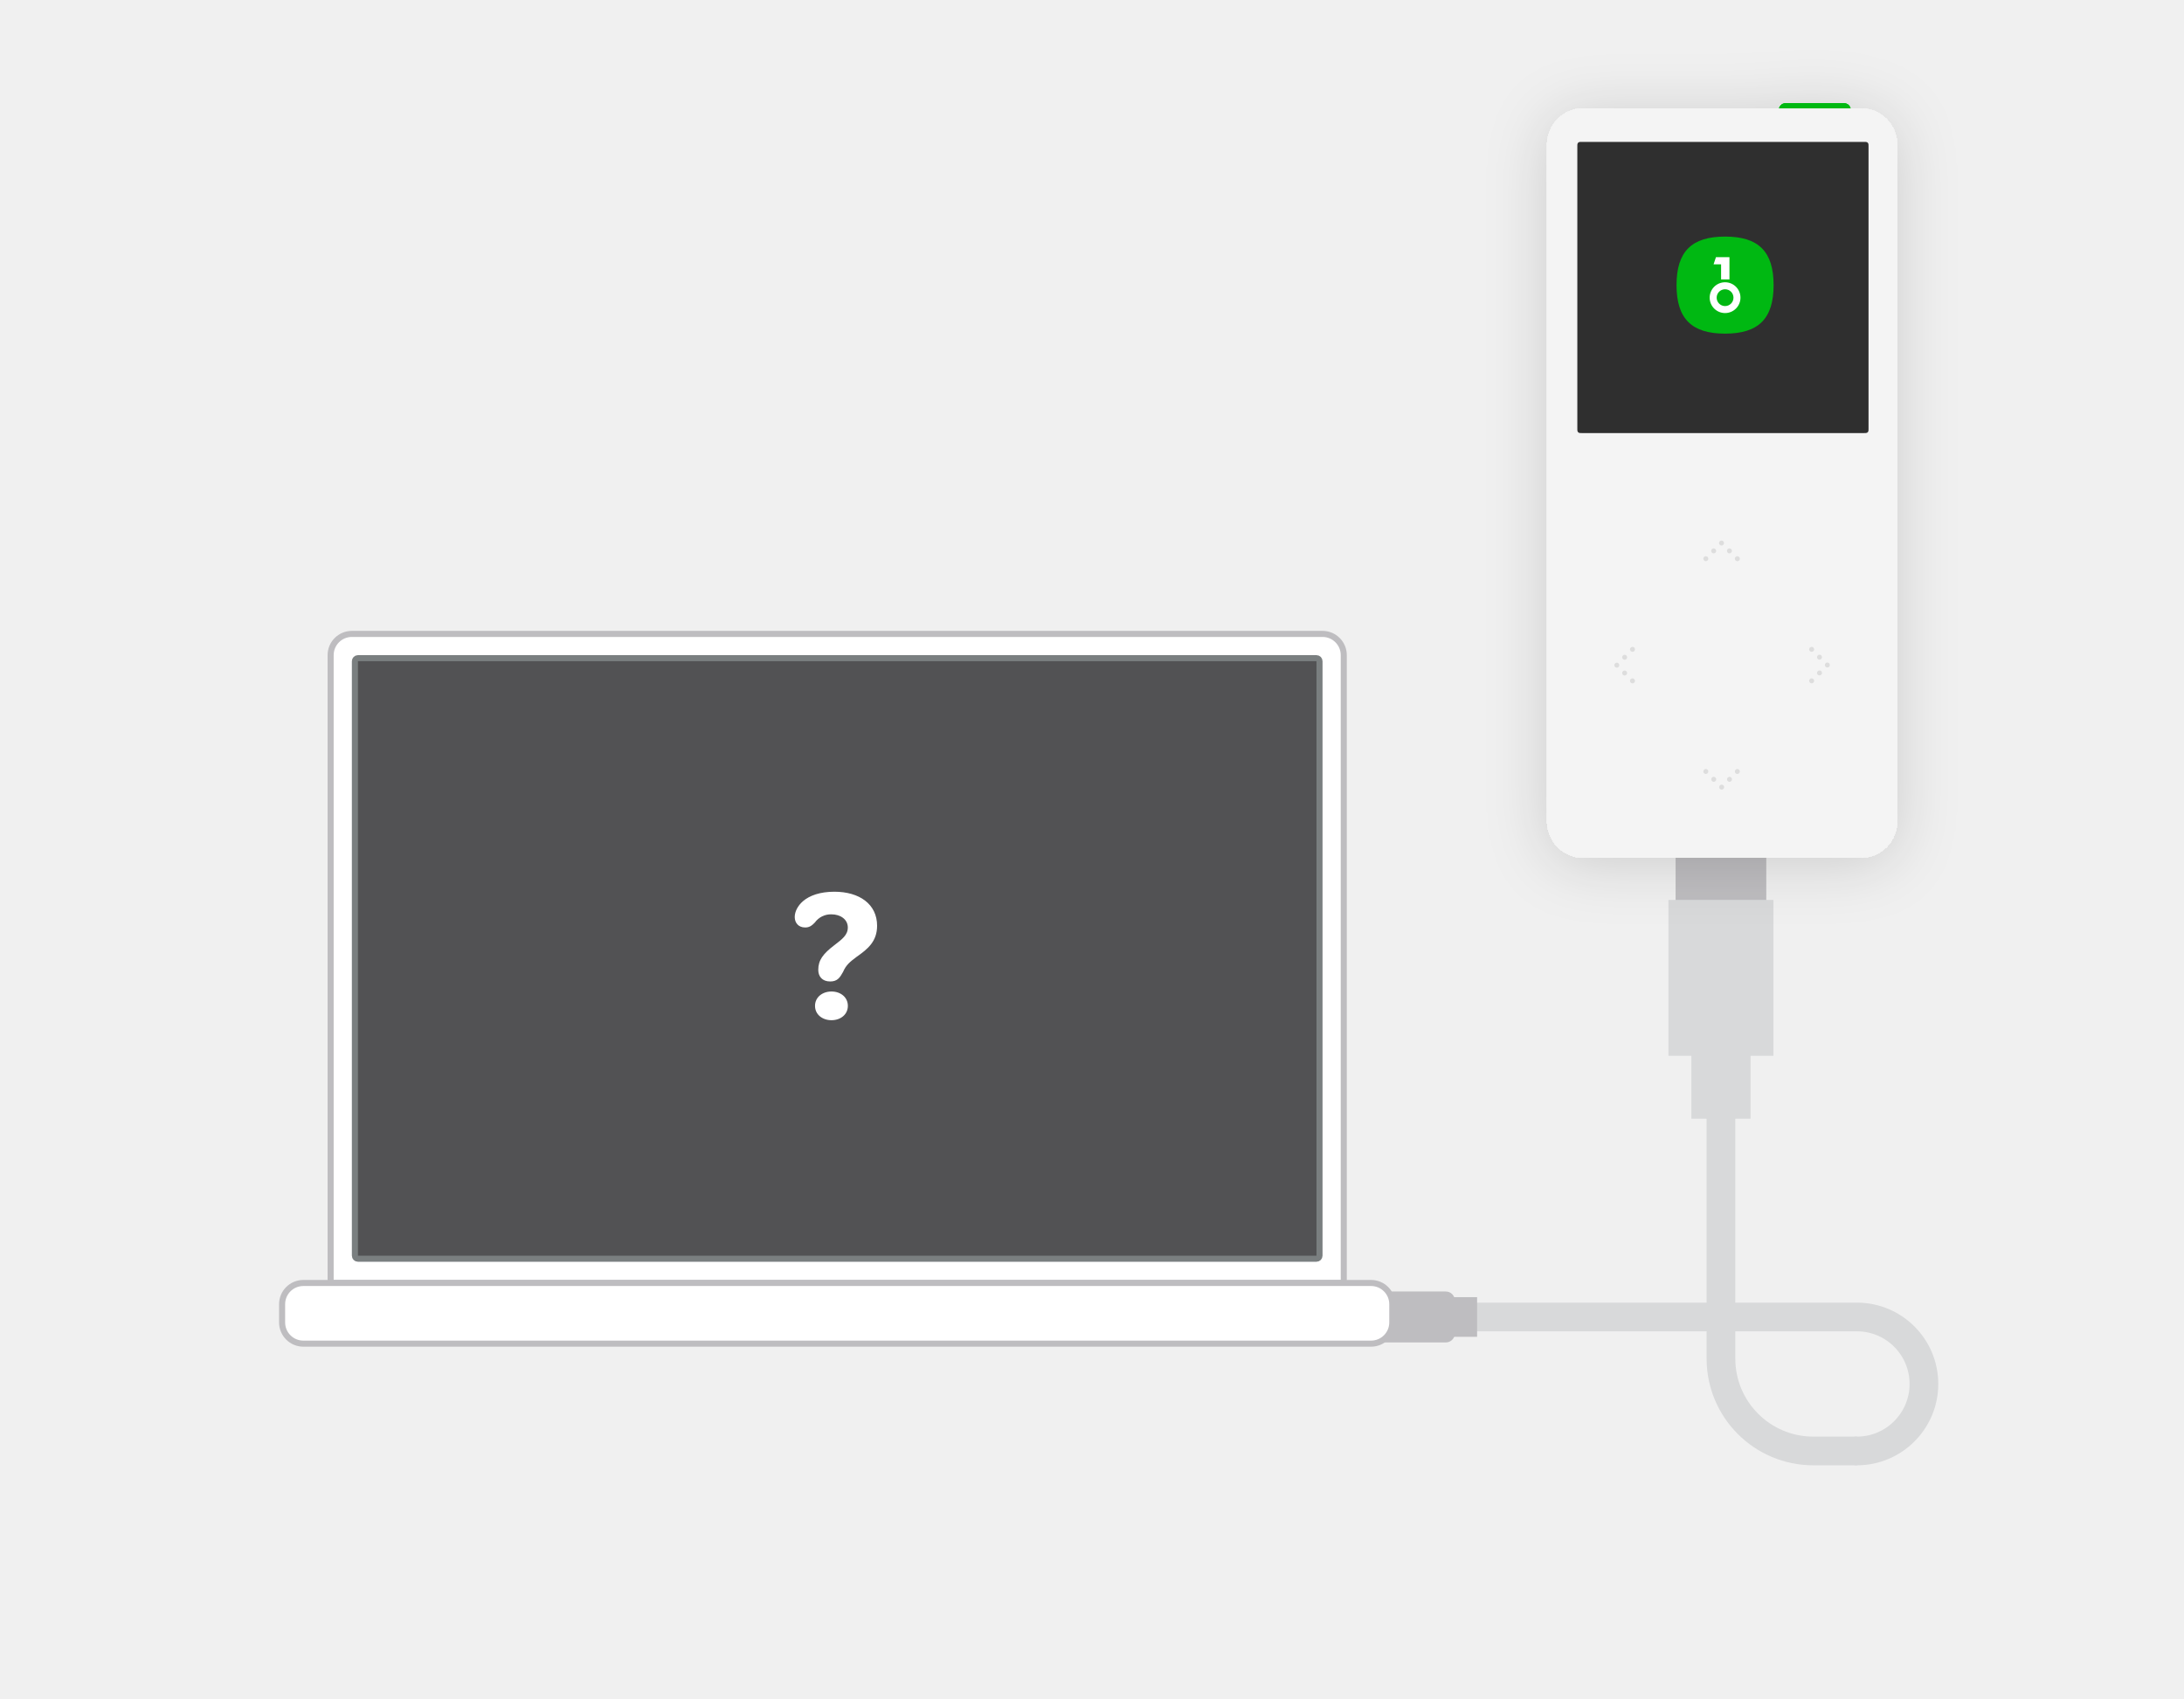
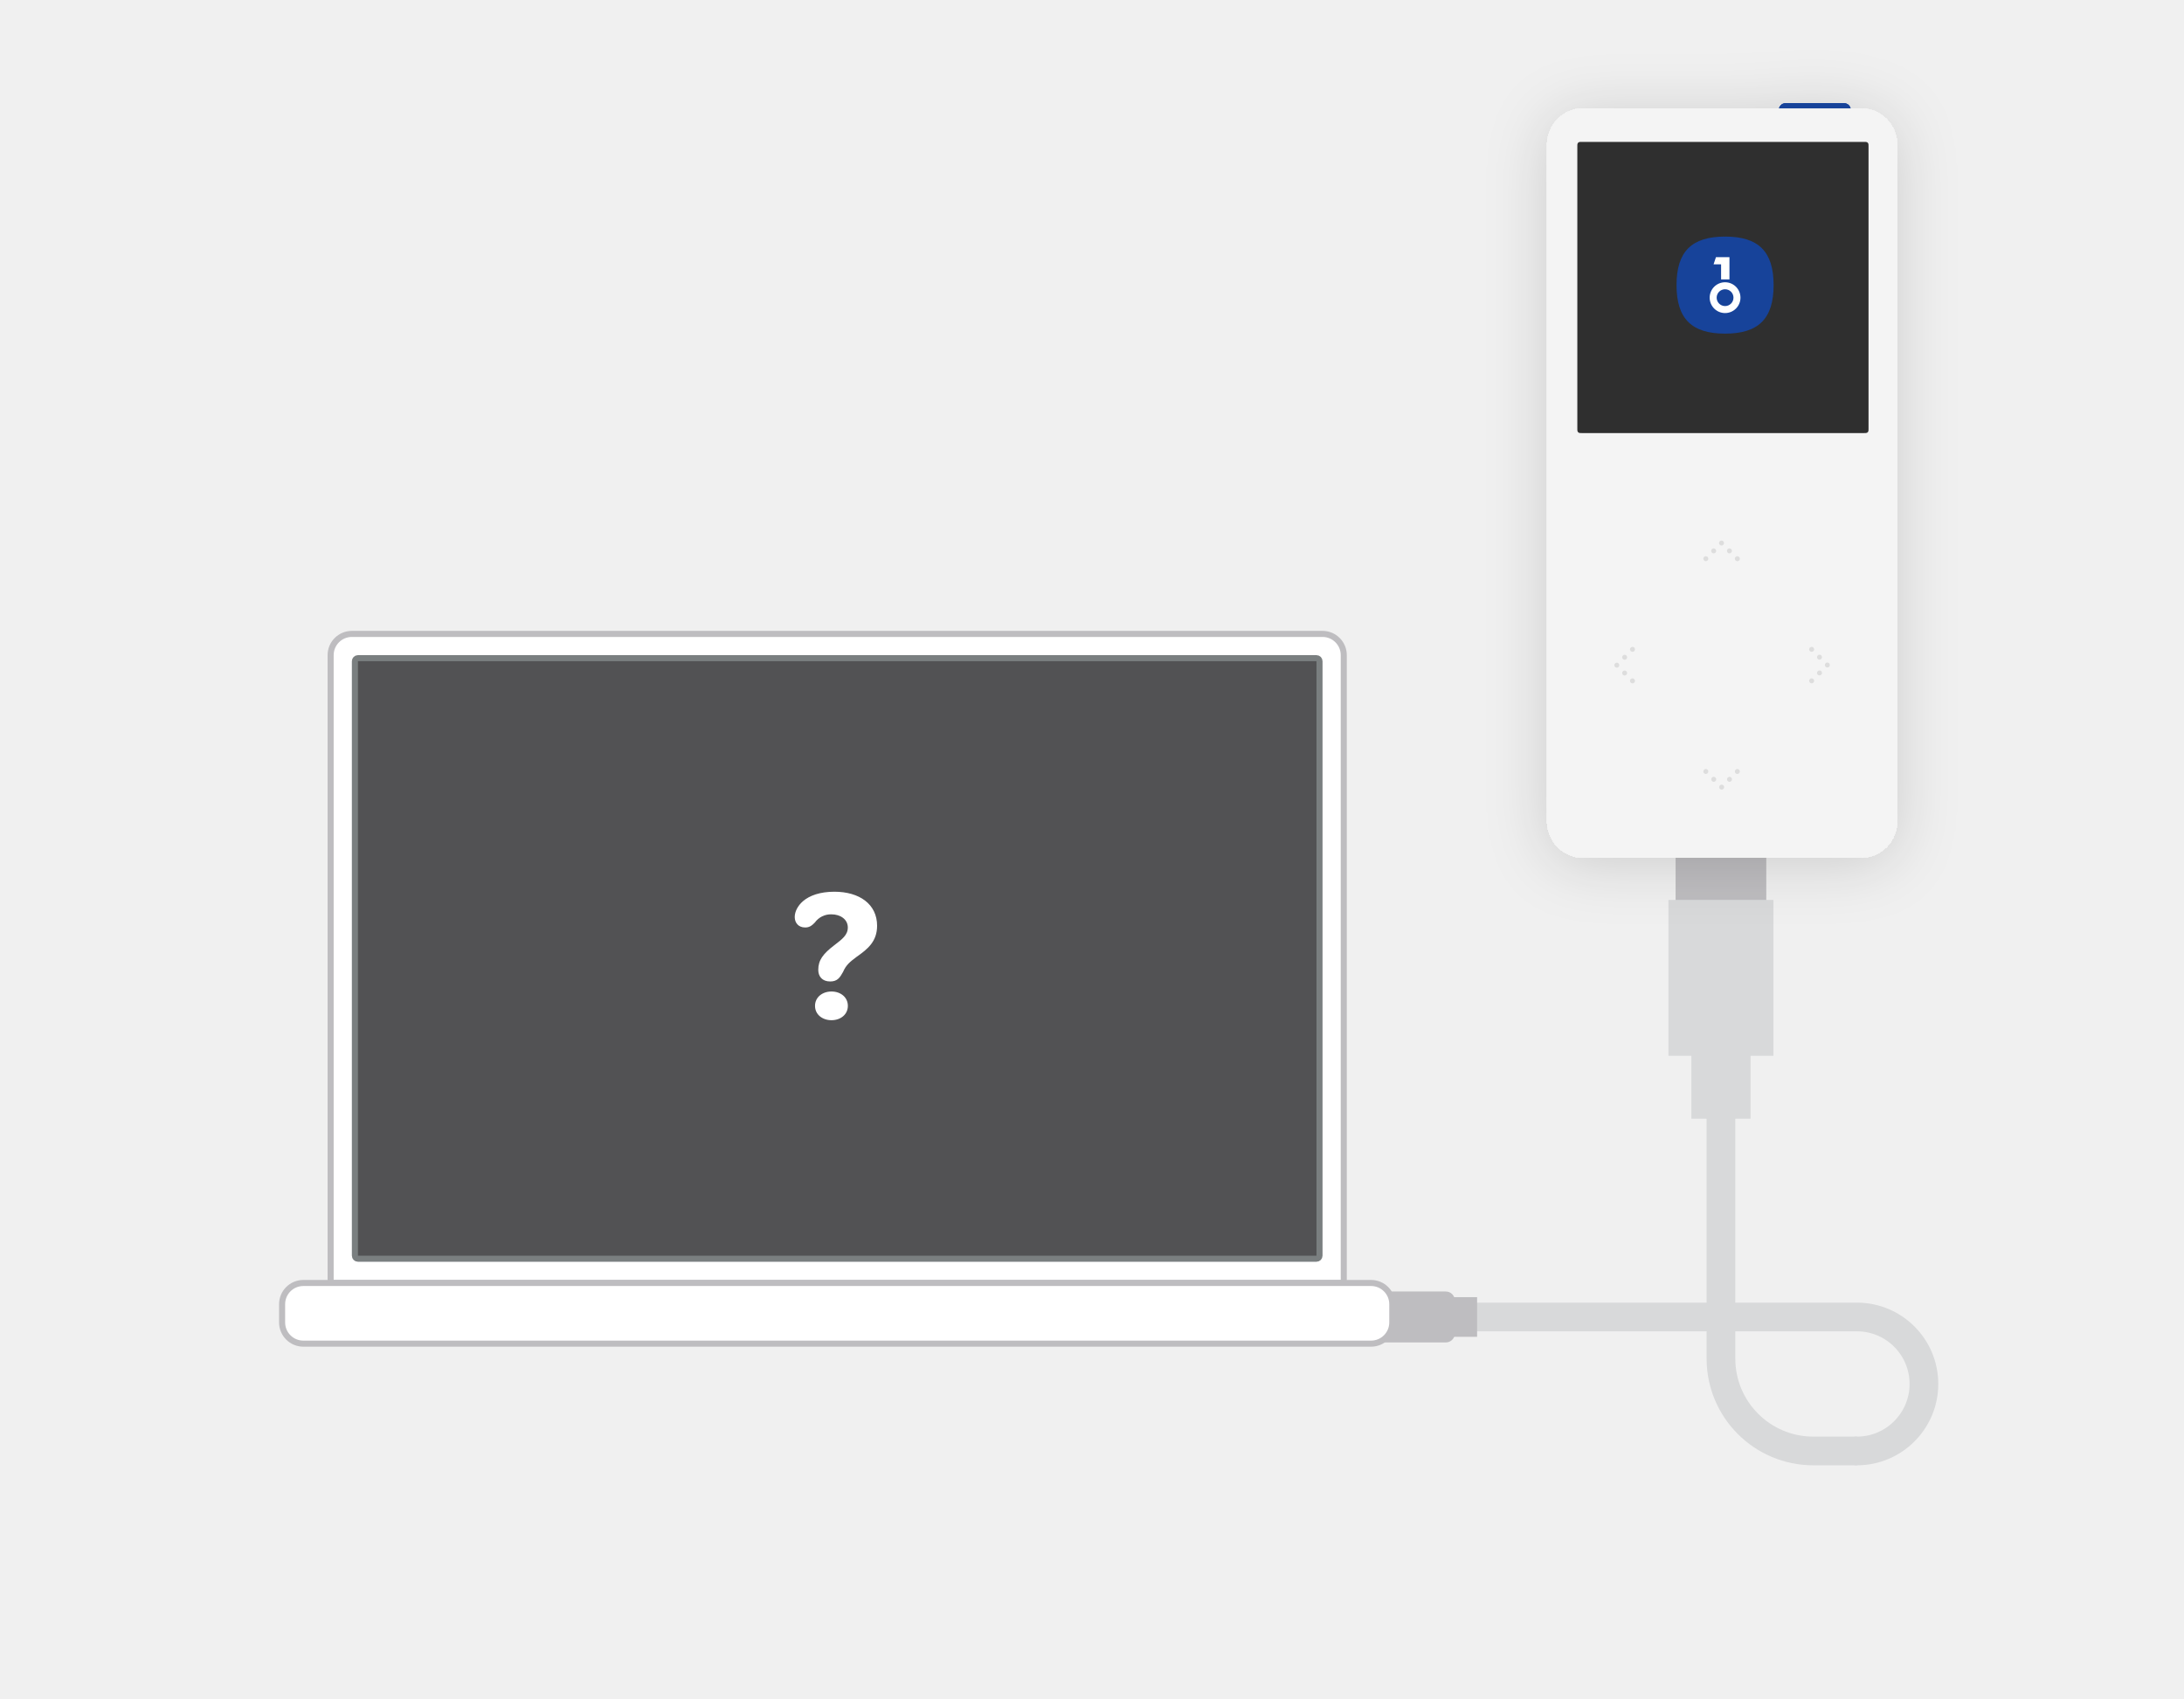
<svg xmlns="http://www.w3.org/2000/svg" width="360" height="280" viewBox="0 0 360 280" fill="none">
  <path d="M227.148 212.903H238.316C239.14 212.903 239.809 213.571 239.809 214.396V219.811C239.809 220.635 239.14 221.303 238.316 221.303H227.148V212.903Z" fill="#BEBDC0" />
  <path d="M306.086 239.19C312.185 239.19 317.129 234.245 317.129 228.146C317.129 222.047 312.185 217.103 306.086 217.103H243.48" stroke="#D8D9DA" stroke-width="4.731" stroke-linecap="round" />
  <path d="M306.086 239.19H298.896C290.489 239.19 283.673 232.373 283.673 223.966V165.64" stroke="#D8D9DA" stroke-width="4.731" />
  <path d="M276.198 134.781H291.146V162.783H276.198V134.781Z" fill="#BEBDC0" />
  <path d="M278.796 155.888H288.551V184.421H278.796V155.888Z" fill="#D8D9DA" />
  <path d="M275.019 148.351H292.327V174.046H275.019V148.351Z" fill="#D8D9DA" />
  <path d="M238.447 213.837H243.477V220.372H238.447V213.837Z" fill="#BEBDC0" />
  <path d="M54.5 108C54.5 106.067 56.067 104.5 58 104.5H218C219.933 104.5 221.5 106.067 221.5 108V211.5H54.5V108Z" fill="white" stroke="#BEBDC0" />
  <path d="M217 108.5H59C58.724 108.5 58.5 108.724 58.5 109V207C58.5 207.276 58.724 207.5 59 207.5H217C217.276 207.5 217.5 207.276 217.5 207V109C217.5 108.724 217.276 108.5 217 108.5Z" fill="#525254" stroke="#7A7F80" />
  <path d="M226 211.5H50C48.067 211.5 46.5 213.067 46.5 215V218C46.5 219.933 48.067 221.5 50 221.5H226C227.933 221.5 229.5 219.933 229.5 218V215C229.5 213.067 227.933 211.5 226 211.5Z" fill="white" stroke="#BEBDC0" />
  <path fill-rule="evenodd" clip-rule="evenodd" d="M137.058 163.449C138.548 163.449 139.757 164.38 139.757 165.815C139.757 167.249 138.548 168.18 137.057 168.18C135.567 168.18 134.344 167.25 134.344 165.815C134.344 164.38 135.574 163.449 137.058 163.449ZM137.531 147C141.671 147 144.576 149.06 144.576 152.608C144.576 155.188 143.043 156.443 141.241 157.705C140.019 158.608 139.438 159.133 138.976 160.202C138.469 161.102 138.081 161.795 136.845 161.795C135.535 161.795 134.879 160.967 134.879 159.885C134.879 158.277 135.669 157.238 137.516 155.825C138.828 154.817 139.75 154.142 139.75 152.895C139.75 151.525 138.484 150.729 137.069 150.729C136.534 150.71 136.002 150.823 135.522 151.059C135.041 151.295 134.626 151.646 134.314 152.081C133.806 152.608 133.404 152.894 132.72 152.894C131.587 152.894 131 152.096 131 151.174C131 150.251 131.522 149.294 132.342 148.574C133.449 147.614 135.208 147 137.531 147Z" fill="white" />
  <g filter="url(#filter0_d)">
-     <path d="M293.202 18.137C293.202 17.509 293.699 17 294.312 17H303.977C304.59 17 305.087 17.509 305.087 18.137V18.74H293.202V18.137Z" fill="#00B812" />
+     <path d="M293.202 18.137C293.202 17.509 293.699 17 294.312 17H303.977C304.59 17 305.087 17.509 305.087 18.137V18.74H293.202V18.137Z" fill="#17439a" />
    <path d="M255 23.959C255 20.596 257.661 17.87 260.943 17.87H306.785C310.067 17.87 312.727 20.596 312.727 23.959V135.302C312.727 138.665 310.067 141.391 306.785 141.391H260.943C257.661 141.391 255 138.665 255 135.302V23.959Z" fill="#F4F4F4" />
    <path d="M261.661 27.252C261.661 27.013 261.661 26.893 261.707 26.802C261.748 26.721 261.814 26.656 261.894 26.615C261.985 26.569 262.105 26.569 262.344 26.569H305.383C305.622 26.569 305.742 26.569 305.833 26.615C305.914 26.656 305.979 26.721 306.02 26.802C306.066 26.893 306.066 27.013 306.066 27.252V70.291C306.066 70.53 306.066 70.65 306.02 70.741C305.979 70.822 305.914 70.887 305.833 70.928C305.742 70.974 305.622 70.974 305.383 70.974H262.344C262.105 70.974 261.985 70.974 261.894 70.928C261.814 70.887 261.748 70.822 261.707 70.741C261.661 70.65 261.661 70.53 261.661 70.291V27.252Z" fill="#2F2F2F" />
    <path fill-rule="evenodd" clip-rule="evenodd" d="M283.929 89.567C283.886 89.538 283.831 89.538 283.788 89.567L281.429 91.178C281.332 91.245 281.2 91.218 281.135 91.118C281.07 91.018 281.096 90.883 281.194 90.816L283.552 89.205C283.738 89.078 283.979 89.078 284.165 89.205L286.523 90.816C286.62 90.883 286.647 91.018 286.582 91.118C286.517 91.218 286.385 91.245 286.287 91.178L283.929 89.567ZM266.149 106.474C266.246 106.54 266.272 106.675 266.207 106.775L264.635 109.192C264.607 109.236 264.607 109.293 264.635 109.336L266.207 111.753C266.272 111.853 266.246 111.988 266.149 112.055C266.051 112.121 265.919 112.094 265.854 111.994L264.282 109.578C264.158 109.388 264.158 109.14 264.282 108.95L265.854 106.534C265.919 106.434 266.051 106.407 266.149 106.474ZM301.568 106.474C301.666 106.407 301.798 106.434 301.863 106.534L303.435 108.95C303.558 109.14 303.558 109.388 303.435 109.578L301.863 111.994C301.798 112.094 301.666 112.121 301.568 112.055C301.471 111.988 301.444 111.853 301.509 111.753L303.082 109.336C303.11 109.293 303.11 109.236 303.082 109.192L301.509 106.775C301.444 106.675 301.471 106.54 301.568 106.474ZM281.135 127.411C281.2 127.311 281.332 127.284 281.429 127.35L283.788 128.961C283.831 128.991 283.886 128.991 283.929 128.961L286.287 127.35C286.385 127.284 286.517 127.311 286.582 127.411C286.647 127.511 286.62 127.646 286.523 127.712L284.165 129.323C283.979 129.45 283.738 129.45 283.552 129.323L281.194 127.712C281.096 127.646 281.07 127.511 281.135 127.411Z" fill="#3C3C43" fill-opacity="0.2" />
-     <path d="M293.202 18.137C293.202 17.509 293.699 17 294.312 17H303.977C304.59 17 305.087 17.509 305.087 18.137V18.74H293.202V18.137Z" fill="#00B812" />
+     <path d="M293.202 18.137C293.202 17.509 293.699 17 294.312 17H303.977C304.59 17 305.087 17.509 305.087 18.137V18.74H293.202V18.137Z" fill="#17439a" />
    <path d="M255 23.959C255 20.596 257.661 17.87 260.943 17.87H306.785C310.067 17.87 312.727 20.596 312.727 23.959V135.302C312.727 138.665 310.067 141.391 306.785 141.391H260.943C257.661 141.391 255 138.665 255 135.302V23.959Z" fill="#F4F4F4" />
    <path d="M260 24.129C260 23.871 260 23.741 260.05 23.643C260.095 23.556 260.165 23.485 260.252 23.441C260.351 23.391 260.48 23.391 260.738 23.391H307.262C307.52 23.391 307.649 23.391 307.748 23.441C307.835 23.485 307.905 23.556 307.95 23.643C308 23.741 308 23.871 308 24.129V70.652C308 70.911 308 71.04 307.95 71.139C307.905 71.225 307.835 71.296 307.748 71.34C307.649 71.391 307.52 71.391 307.262 71.391H260.738C260.48 71.391 260.351 71.391 260.252 71.34C260.165 71.296 260.095 71.225 260.05 71.139C260 71.04 260 70.911 260 70.652V24.129Z" fill="#2F2F2F" />
    <path fill-rule="evenodd" clip-rule="evenodd" d="M283.765 89.931C283.992 89.931 284.176 89.747 284.176 89.52C284.176 89.294 283.992 89.11 283.765 89.11C283.539 89.11 283.355 89.294 283.355 89.52C283.355 89.747 283.539 89.931 283.765 89.931ZM285.07 91.223C285.297 91.223 285.481 91.039 285.481 90.813C285.481 90.586 285.297 90.402 285.07 90.402C284.844 90.402 284.66 90.586 284.66 90.813C284.66 91.039 284.844 91.223 285.07 91.223ZM286.786 92.105C286.786 92.331 286.602 92.515 286.375 92.515C286.149 92.515 285.965 92.331 285.965 92.105C285.965 91.878 286.149 91.694 286.375 91.694C286.602 91.694 286.786 91.878 286.786 92.105ZM282.473 91.223C282.7 91.223 282.884 91.039 282.884 90.813C282.884 90.586 282.7 90.402 282.473 90.402C282.246 90.402 282.063 90.586 282.063 90.813C282.063 91.039 282.246 91.223 282.473 91.223ZM281.591 92.105C281.591 92.331 281.407 92.515 281.181 92.515C280.954 92.515 280.77 92.331 280.77 92.105C280.77 91.878 280.954 91.694 281.181 91.694C281.407 91.694 281.591 91.878 281.591 92.105ZM283.791 129.351C283.564 129.351 283.38 129.535 283.38 129.762C283.38 129.989 283.564 130.173 283.791 130.173C284.017 130.173 284.201 129.989 284.201 129.762C284.201 129.535 284.017 129.351 283.791 129.351ZM282.486 128.059C282.259 128.059 282.075 128.243 282.075 128.47C282.075 128.697 282.259 128.88 282.486 128.88C282.712 128.88 282.896 128.697 282.896 128.47C282.896 128.243 282.712 128.059 282.486 128.059ZM280.77 127.178C280.77 126.951 280.954 126.767 281.181 126.767C281.407 126.767 281.591 126.951 281.591 127.178C281.591 127.404 281.407 127.588 281.181 127.588C280.954 127.588 280.77 127.404 280.77 127.178ZM285.083 128.059C284.856 128.059 284.673 128.243 284.673 128.47C284.673 128.697 284.856 128.88 285.083 128.88C285.31 128.88 285.494 128.697 285.494 128.47C285.494 128.243 285.31 128.059 285.083 128.059ZM285.965 127.177C285.965 126.951 286.149 126.767 286.375 126.767C286.602 126.767 286.786 126.951 286.786 127.177C286.786 127.404 286.602 127.588 286.375 127.588C286.149 127.588 285.965 127.404 285.965 127.177ZM266.507 109.244C266.733 109.244 266.917 109.427 266.917 109.654C266.917 109.881 266.733 110.065 266.507 110.065C266.28 110.065 266.096 109.881 266.096 109.654C266.096 109.427 266.28 109.244 266.507 109.244ZM267.799 107.939C268.026 107.939 268.209 108.122 268.209 108.349C268.209 108.576 268.026 108.76 267.799 108.76C267.572 108.76 267.388 108.576 267.388 108.349C267.388 108.122 267.572 107.939 267.799 107.939ZM269.502 107.044C269.502 106.817 269.318 106.634 269.091 106.634C268.865 106.634 268.681 106.817 268.681 107.044C268.681 107.271 268.865 107.455 269.091 107.455C269.318 107.455 269.502 107.271 269.502 107.044ZM267.799 110.536C268.026 110.536 268.209 110.719 268.209 110.946C268.209 111.173 268.026 111.357 267.799 111.357C267.572 111.357 267.388 111.173 267.388 110.946C267.388 110.719 267.572 110.536 267.799 110.536ZM269.502 112.238C269.502 112.012 269.318 111.828 269.091 111.828C268.865 111.828 268.681 112.012 268.681 112.238C268.681 112.465 268.865 112.649 269.091 112.649C269.318 112.649 269.502 112.465 269.502 112.238ZM300.8 109.628C300.8 109.855 300.983 110.039 301.21 110.039C301.437 110.039 301.621 109.855 301.621 109.628C301.621 109.402 301.437 109.218 301.21 109.218C300.983 109.218 300.8 109.402 300.8 109.628ZM299.507 110.933C299.507 111.16 299.691 111.344 299.918 111.344C300.144 111.344 300.328 111.16 300.328 110.933C300.328 110.707 300.144 110.523 299.918 110.523C299.691 110.523 299.507 110.707 299.507 110.933ZM298.625 112.649C298.399 112.649 298.215 112.465 298.215 112.238C298.215 112.012 298.399 111.828 298.625 111.828C298.852 111.828 299.036 112.012 299.036 112.238C299.036 112.465 298.852 112.649 298.625 112.649ZM299.507 108.336C299.507 108.563 299.691 108.746 299.918 108.746C300.144 108.746 300.328 108.563 300.328 108.336C300.328 108.109 300.144 107.926 299.918 107.926C299.691 107.926 299.507 108.109 299.507 108.336ZM298.625 107.454C298.399 107.454 298.215 107.271 298.215 107.044C298.215 106.817 298.399 106.633 298.625 106.633C298.852 106.633 299.036 106.817 299.036 107.044C299.036 107.271 298.852 107.454 298.625 107.454Z" fill="#DDDDDD" />
  </g>
-   <path d="M292.352 47C292.352 52.523 289.875 55 284.352 55C278.829 55 276.352 52.523 276.352 47C276.352 41.477 278.829 39 284.352 39C289.875 39 292.352 41.477 292.352 47Z" fill="#00B812" />
+   <path d="M292.352 47C292.352 52.523 289.875 55 284.352 55C278.829 55 276.352 52.523 276.352 47C276.352 41.477 278.829 39 284.352 39C289.875 39 292.352 41.477 292.352 47Z" fill="#17439a" />
  <path d="M285.075 42.392H282.849L282.459 43.573H283.695V46.06H285.075V42.392Z" fill="white" />
  <path fill-rule="evenodd" clip-rule="evenodd" d="M286.89 49.069C286.89 50.471 285.754 51.608 284.352 51.608C282.95 51.608 281.814 50.471 281.814 49.069C281.814 47.668 282.95 46.531 284.352 46.531C285.754 46.531 286.89 47.668 286.89 49.069ZM285.738 49.069C285.738 49.835 285.117 50.455 284.352 50.455C283.587 50.455 282.966 49.835 282.966 49.069C282.966 48.304 283.587 47.684 284.352 47.684C285.117 47.684 285.738 48.304 285.738 49.069Z" fill="white" />
  <defs>
    <filter id="filter0_d" x="245" y="8" width="77.727" height="144.391" filterUnits="userSpaceOnUse" color-interpolation-filters="sRGB">
      <feFlood flood-opacity="0" result="BackgroundImageFix" />
      <feColorMatrix in="SourceAlpha" type="matrix" values="0 0 0 0 0 0 0 0 0 0 0 0 0 0 0 0 0 0 127 0" result="hardAlpha" />
      <feOffset dy="1" />
      <feGaussianBlur stdDeviation="5" />
      <feComposite in2="hardAlpha" operator="out" />
      <feColorMatrix type="matrix" values="0 0 0 0 0 0 0 0 0 0 0 0 0 0 0 0 0 0 0.15 0" />
      <feBlend mode="normal" in2="BackgroundImageFix" result="effect1_dropShadow" />
      <feBlend mode="normal" in="SourceGraphic" in2="effect1_dropShadow" result="shape" />
    </filter>
  </defs>
</svg>
